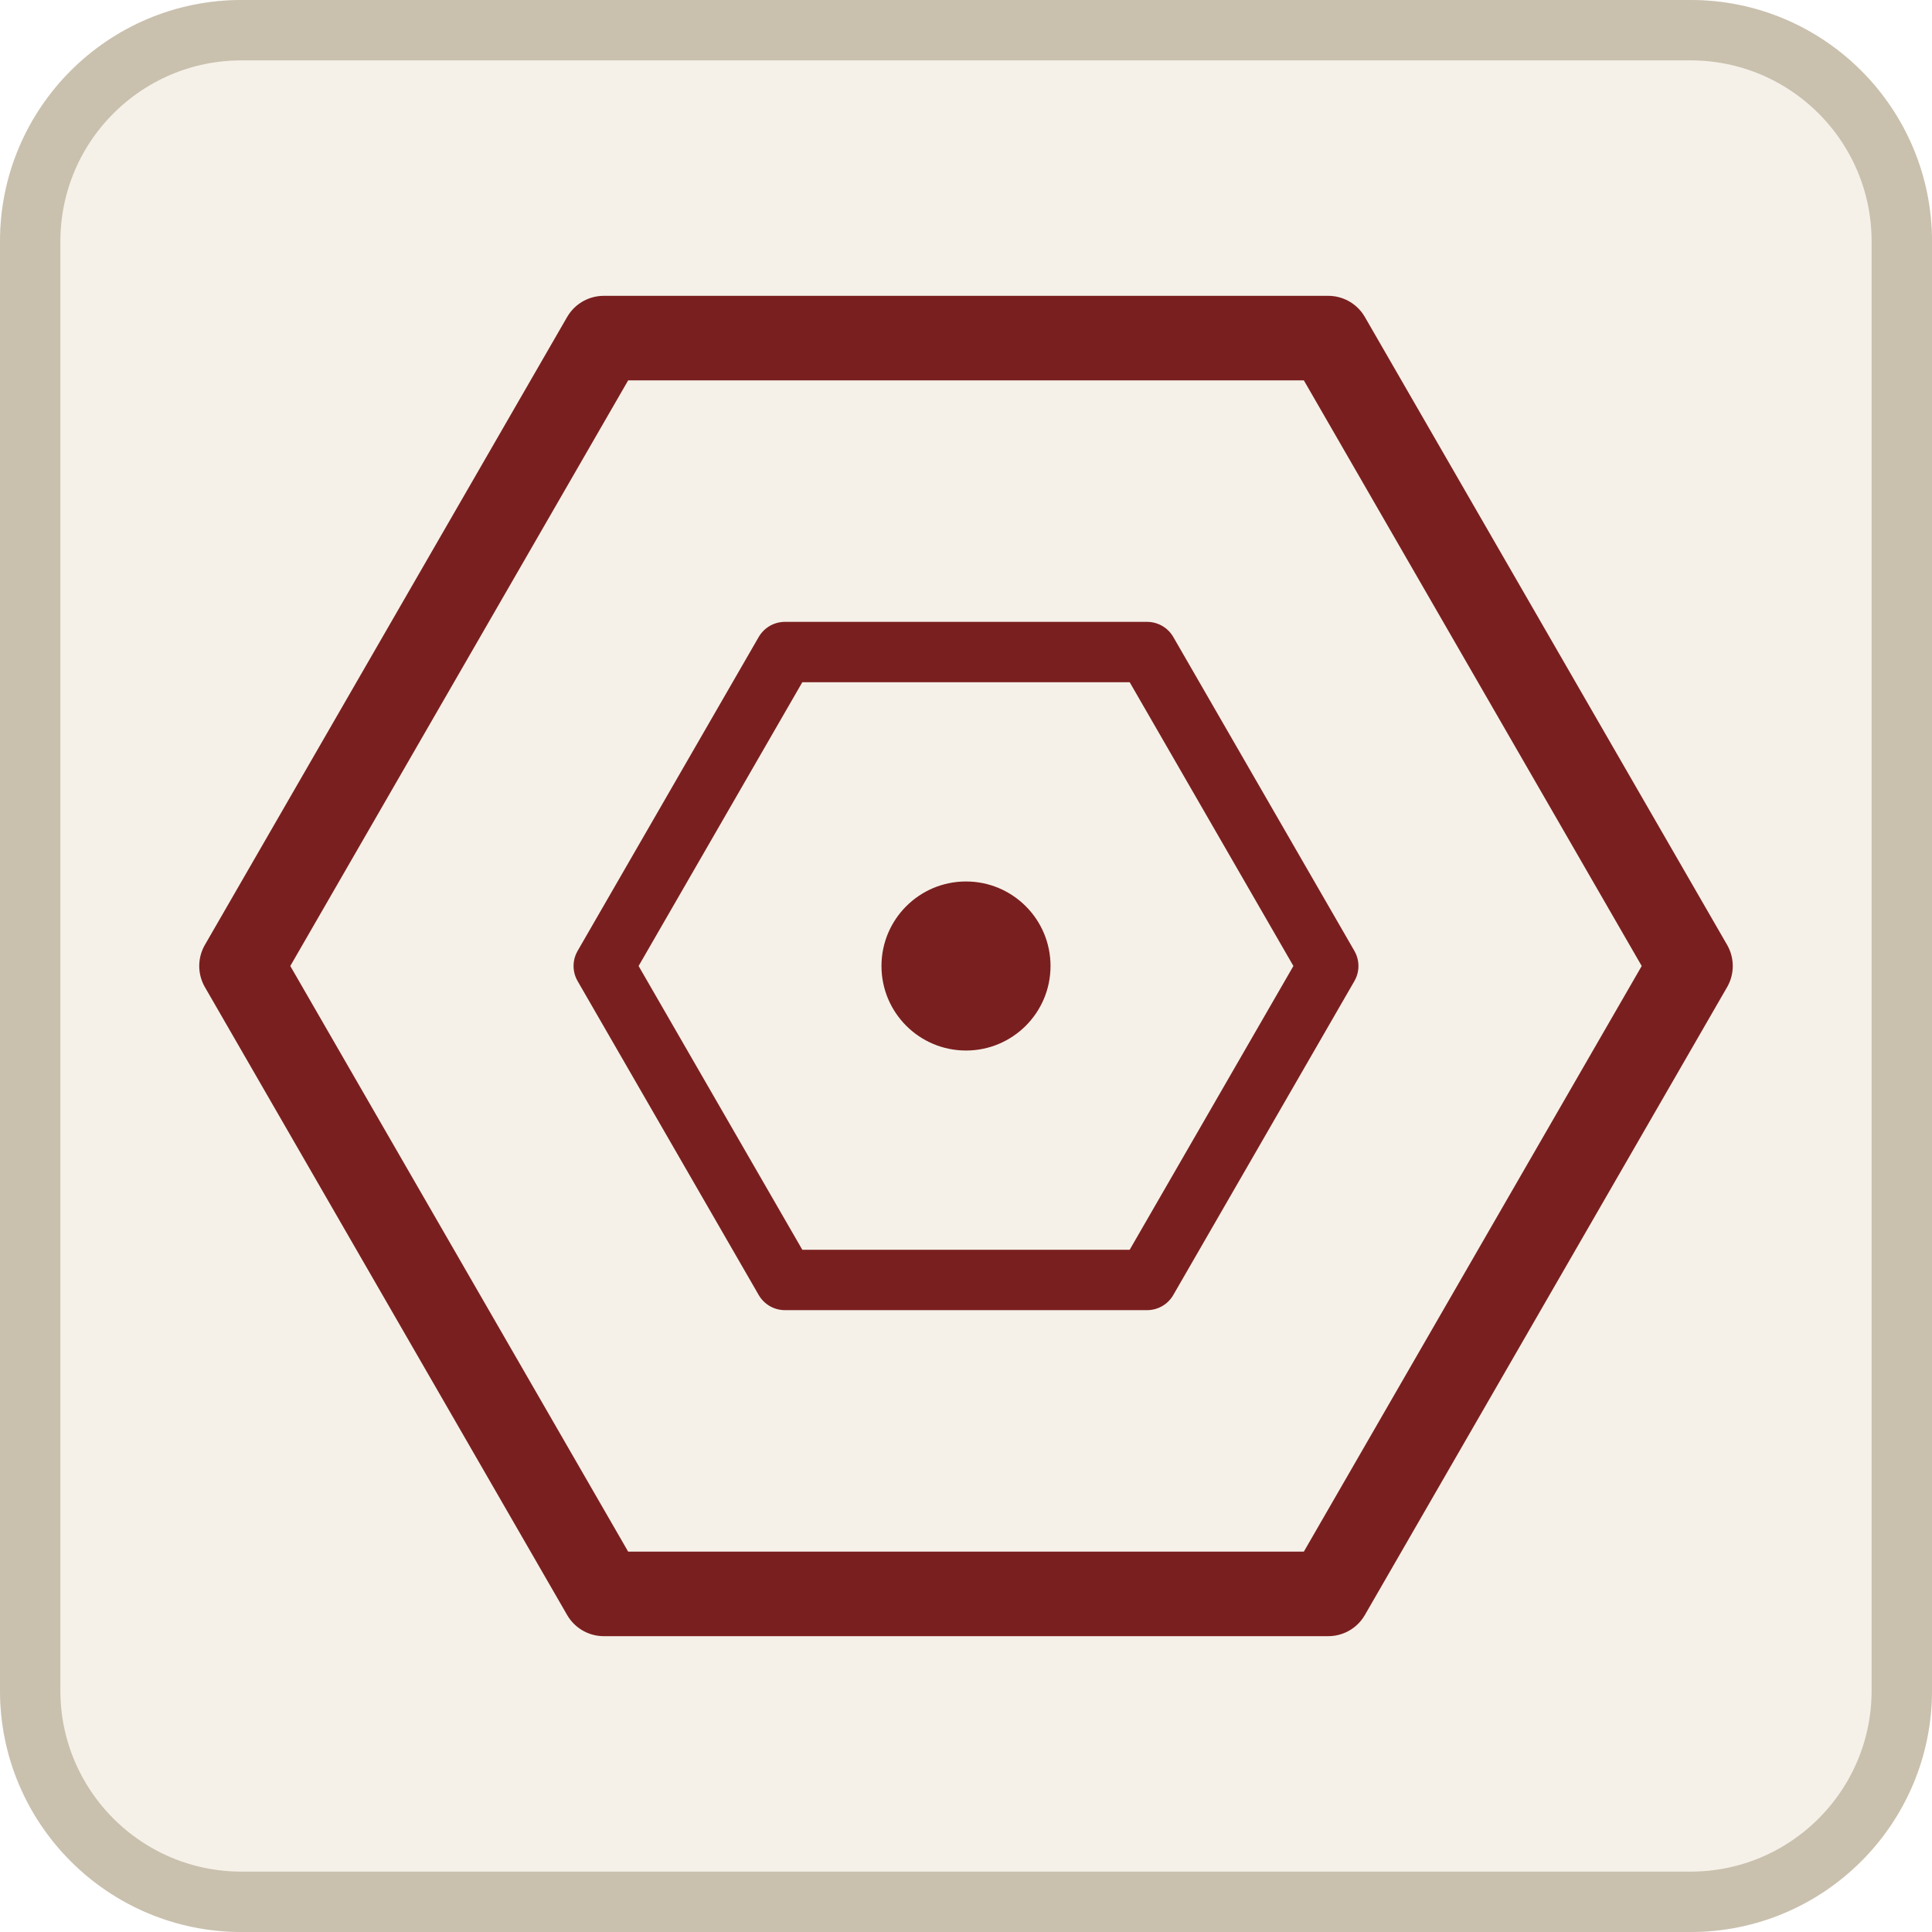
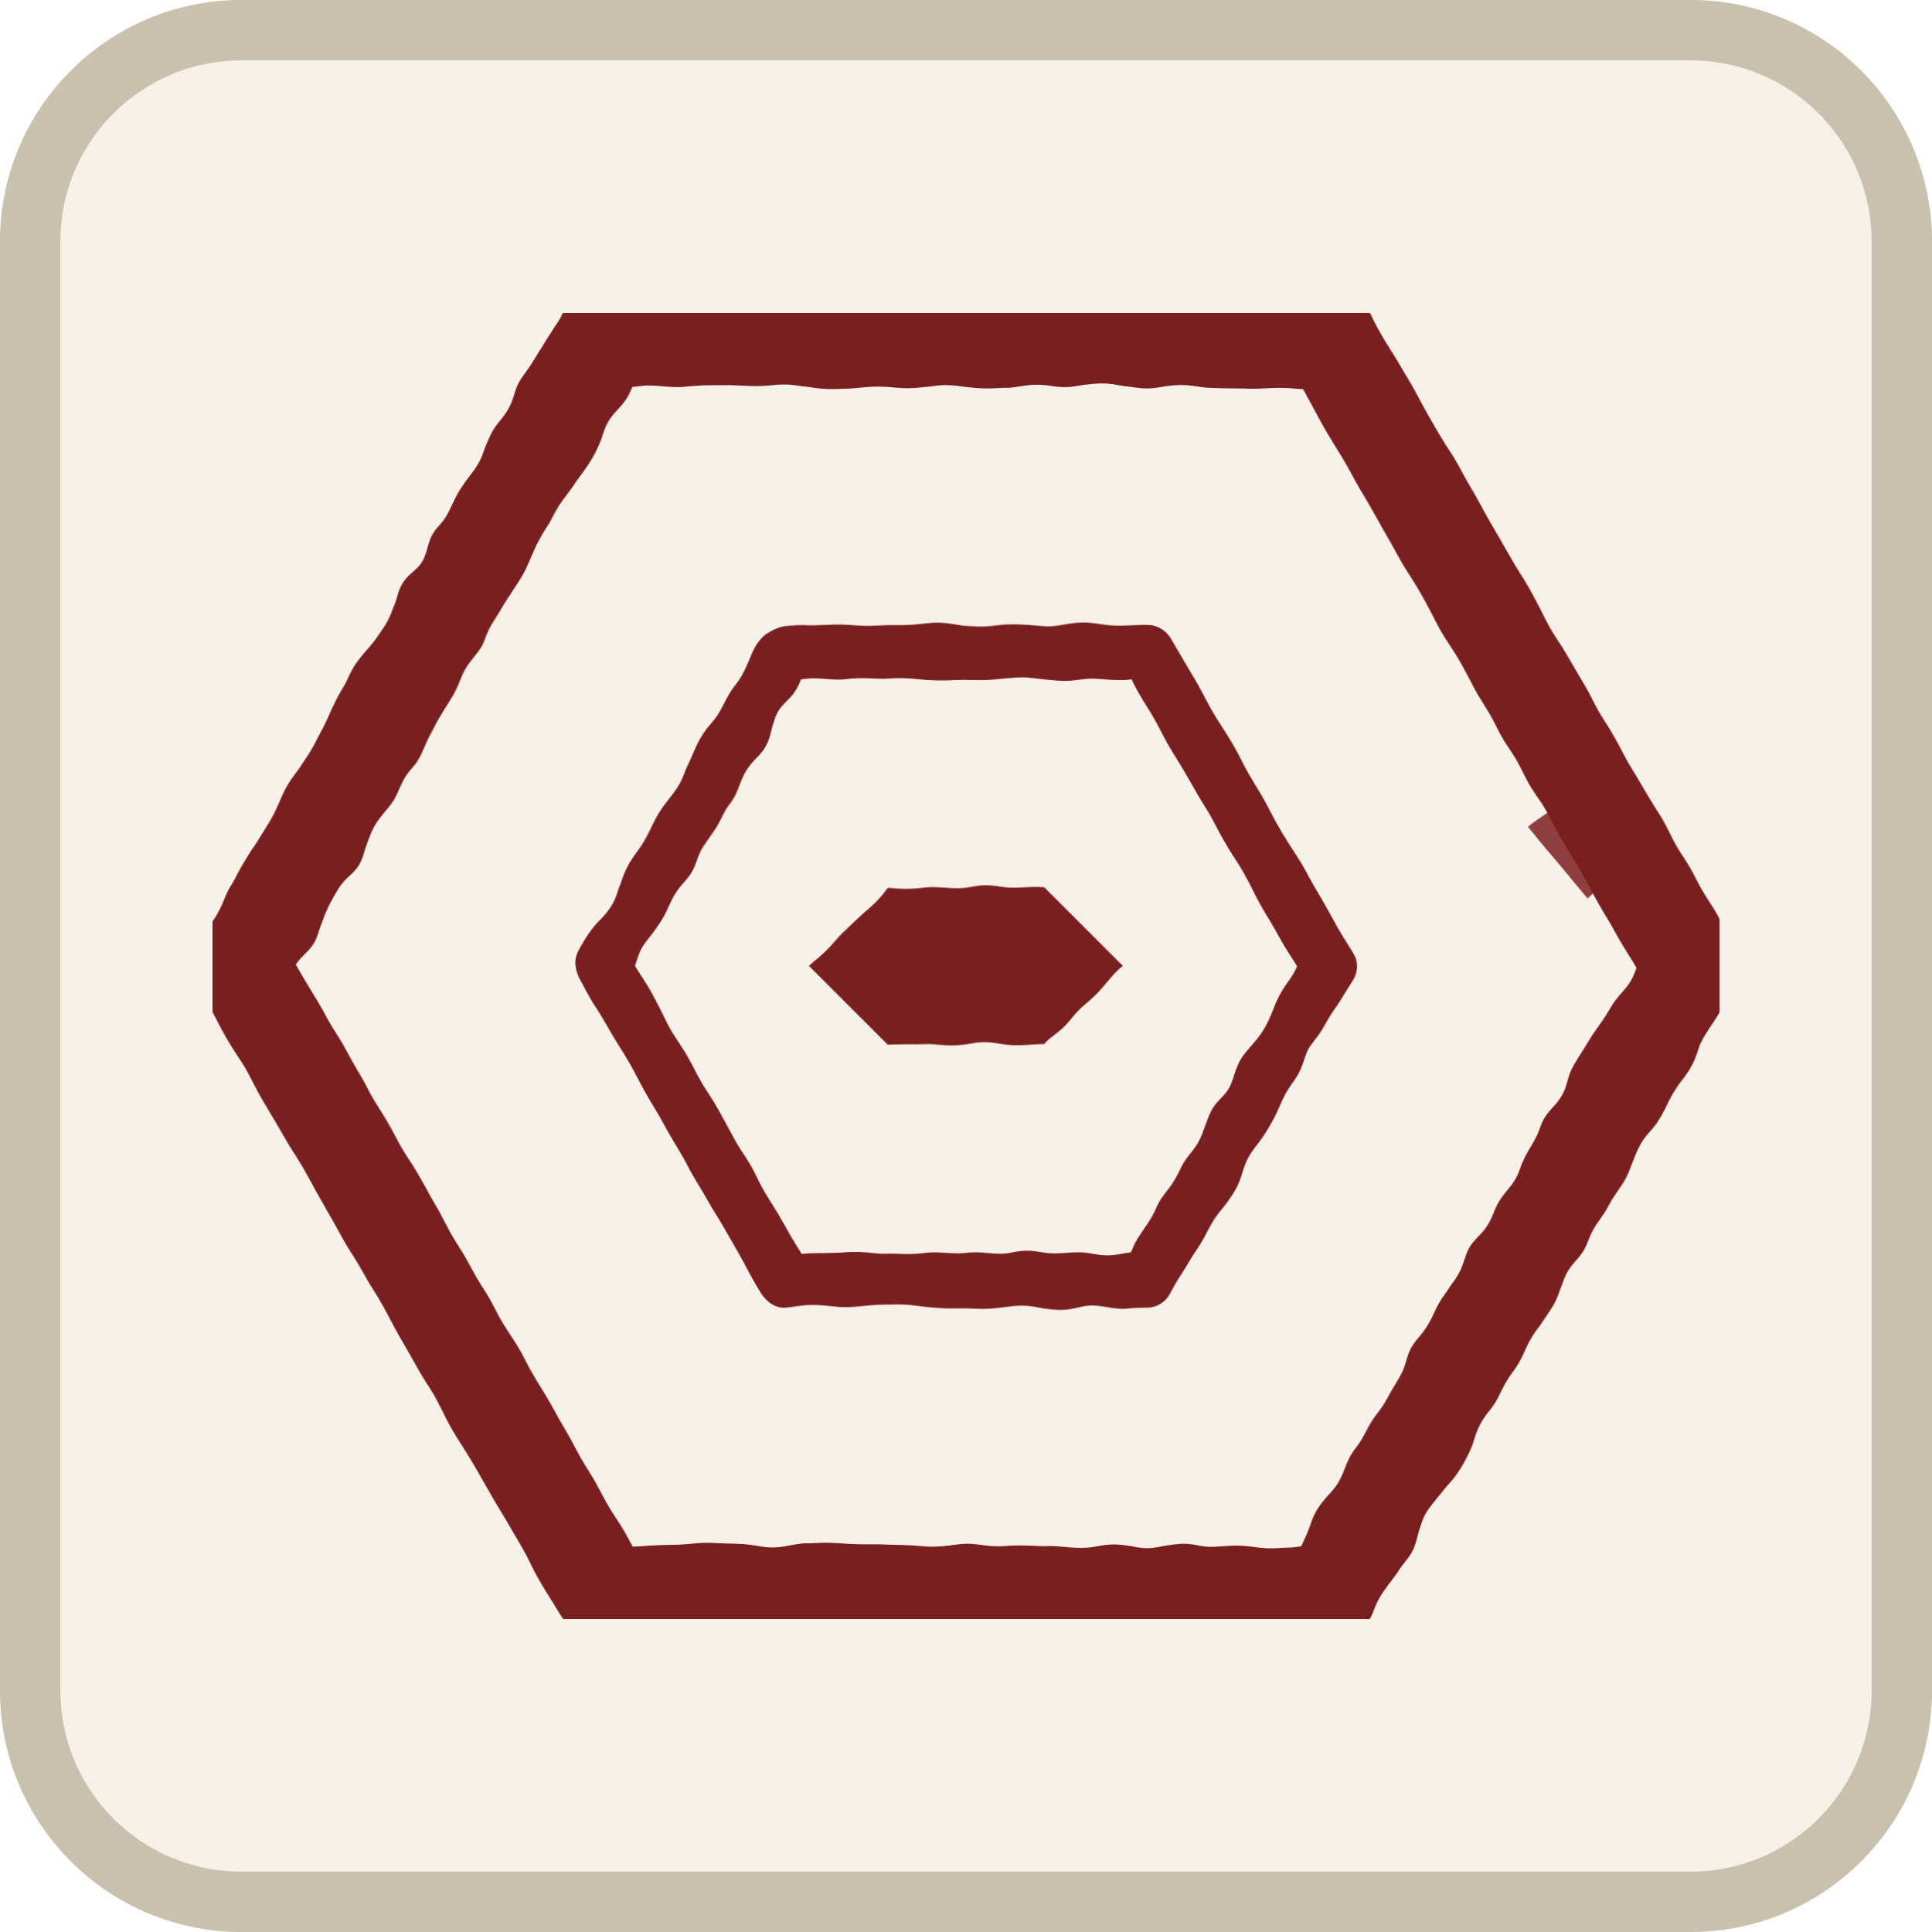
<svg xmlns="http://www.w3.org/2000/svg" viewBox="0 0 32 32" width="32" height="32">
+   <defs>
+     <filter id="rough" x="-2%" y="-2%" width="104%" height="104%">
+       <feTurbulence type="fractalNoise" baseFrequency="1.5" numOctaves="1" seed="2" result="n" />
+       <feDisplacementMap in="SourceGraphic" in2="n" scale="0.18" />
+     </filter>
+   </defs>
  <rect x="0" y="0" width="32" height="32" rx="4" fill="#F5F1E8" />
  <rect x="0.5" y="0.5" width="31" height="31" rx="3.5" fill="none" stroke="#C9C0AE" stroke-width="1" />
-   <polygon points="10,5.6 22,5.6 28,16 22,26.4 10,26.4 4,16" fill="none" stroke="#7A1F1F" stroke-width="1.4" stroke-linejoin="round" />
-   <polygon points="13,10.8 19,10.8 22,16 19,21.2 13,21.2 10,16" fill="none" stroke="#7A1F1F" stroke-width="1" stroke-linejoin="round" />
-   <circle cx="16" cy="16" r="1.4" fill="#7A1F1F" />
+   <g filter="url(#rough)">
+     <polygon points="10,5.6 22,5.6 28,16 22,26.4 10,26.4 4,16" fill="none" stroke="#7A1F1F" stroke-width="1.6" stroke-linejoin="round" />
+     <polygon points="13,10.8 19,10.8 22,16 19,21.2 13,21.2 10,16" fill="none" stroke="#7A1F1F" stroke-width="0.9" stroke-linejoin="round" />
+     <g stroke="#7A1F1F" stroke-width="0.55" opacity="0.85">
+       <line x1="22.5" y1="7.5" x2="24.0" y2="9.5" />
+       <line x1="25.5" y1="13.5" x2="26.5" y2="14.7" />
+       <line x1="22.5" y1="24.5" x2="24.0" y2="22.5" />
+     </g>
+     <polygon points="14.7,14.7 17.3,14.7 18.6,16 17.3,17.3 14.7,17.3 13.4,16" fill="#7A1F1F" />
+   </g>
</svg>
